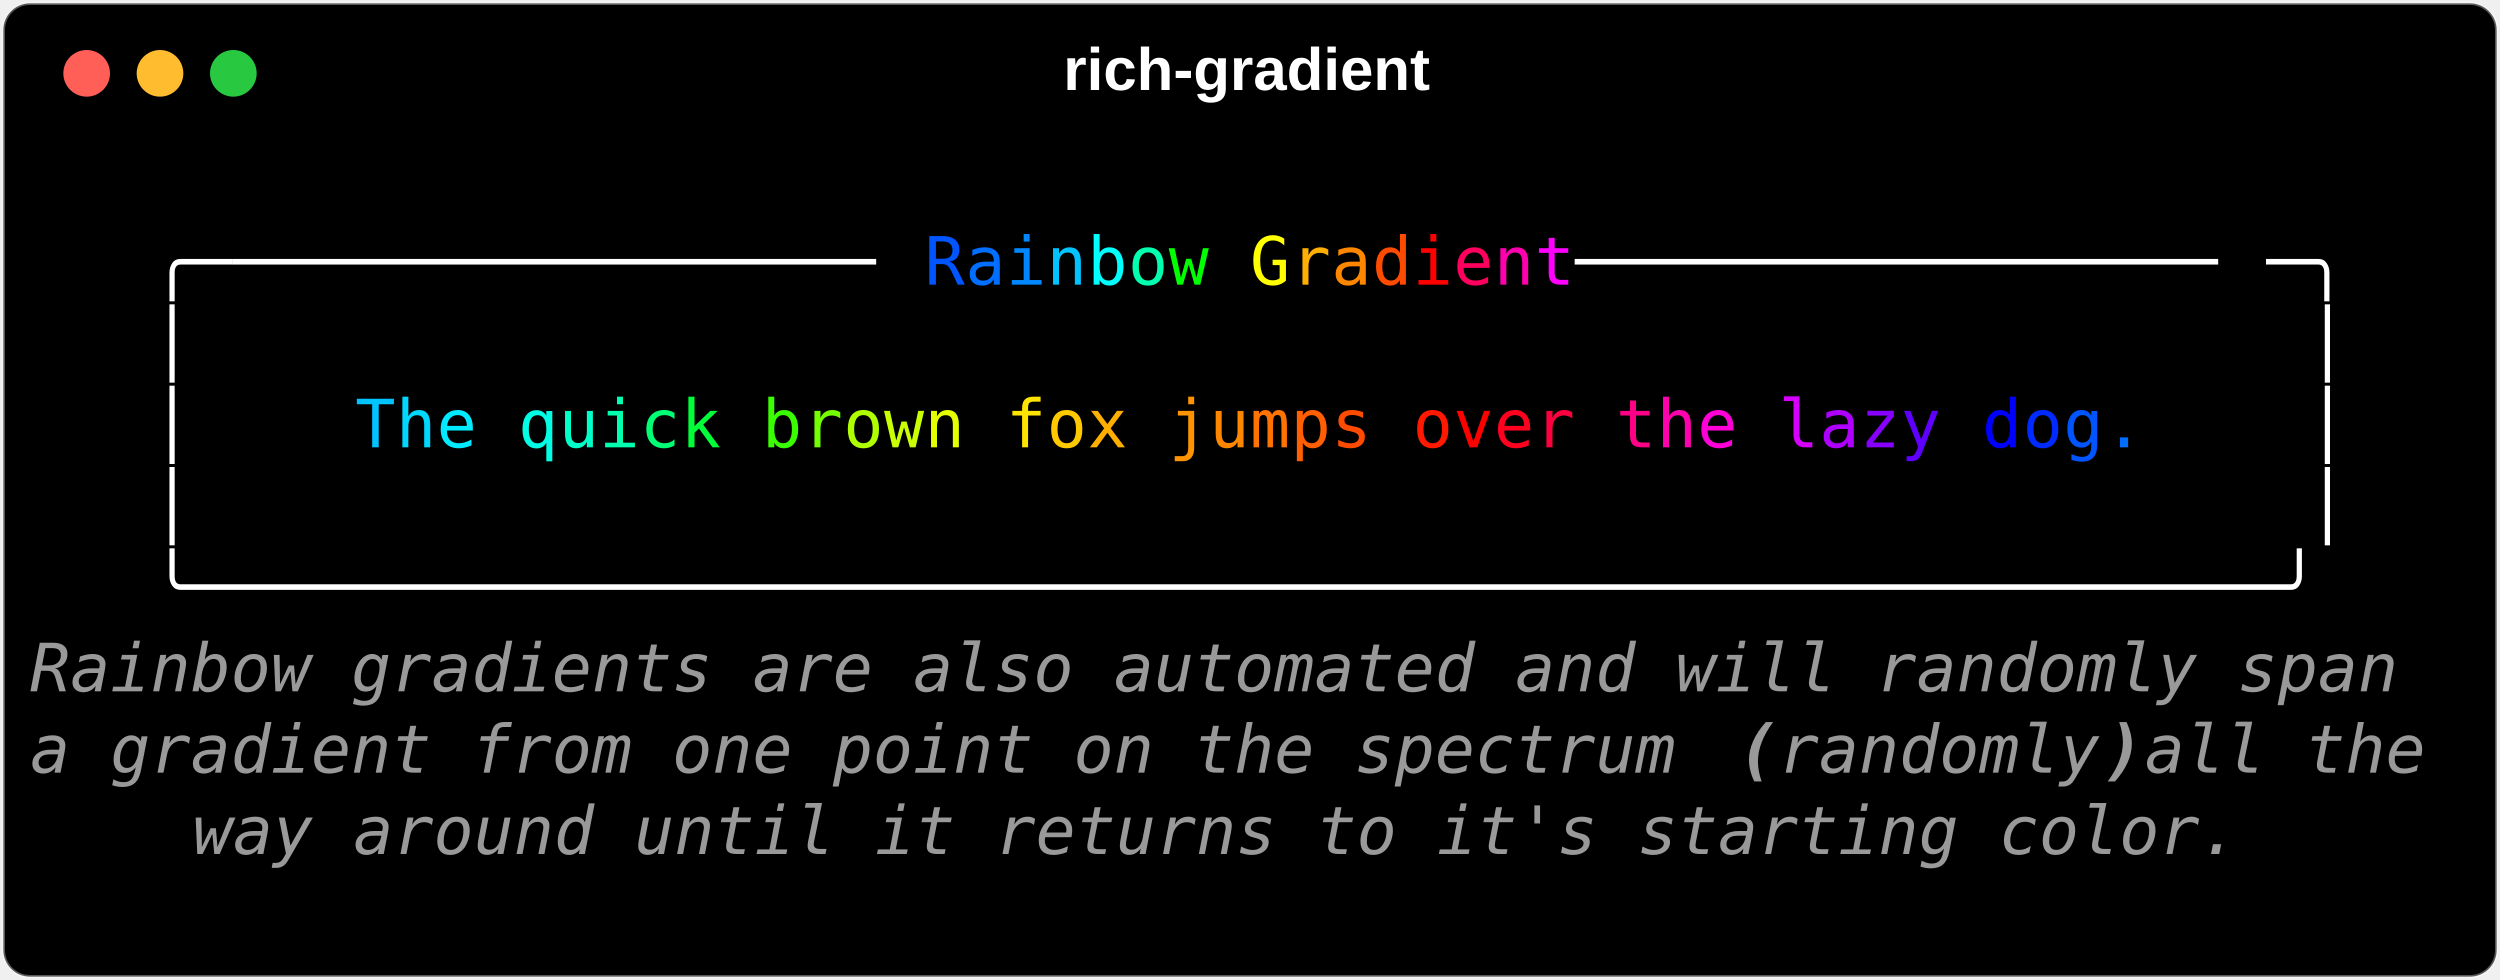
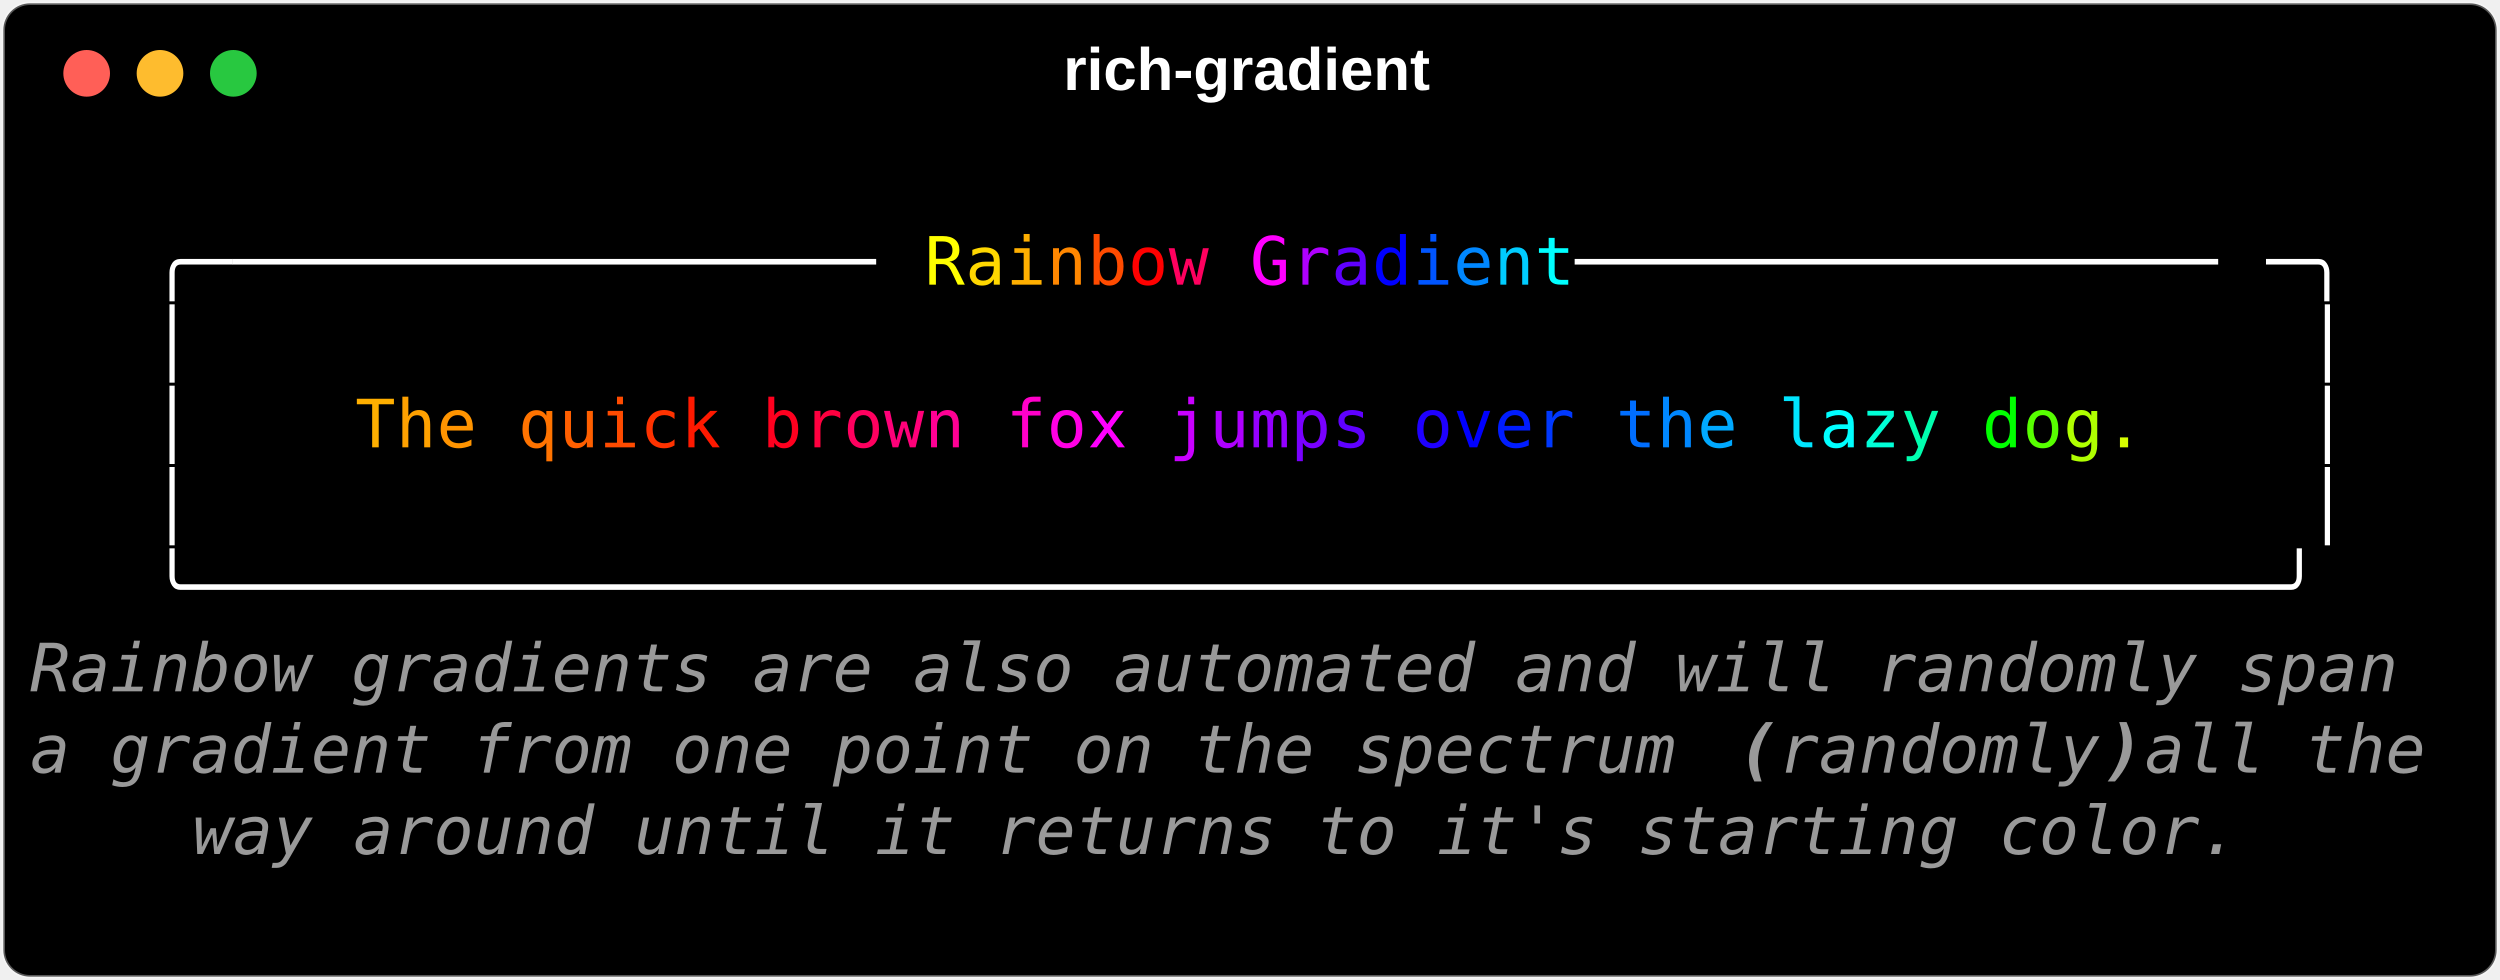
<svg xmlns="http://www.w3.org/2000/svg" class="rich-terminal" viewBox="0 0 750 294.0">
  <style>

    @font-face {
        font-family: "Fira Code";
        src: local("FiraCode-Regular"),
                url("https://cdnjs.cloudflare.com/ajax/libs/firacode/6.2.0/woff2/FiraCode-Regular.woff2") format("woff2"),
                url("https://cdnjs.cloudflare.com/ajax/libs/firacode/6.2.0/woff/FiraCode-Regular.woff") format("woff");
        font-style: normal;
        font-weight: 400;
    }
    @font-face {
        font-family: "Fira Code";
        src: local("FiraCode-Bold"),
                url("https://cdnjs.cloudflare.com/ajax/libs/firacode/6.2.0/woff2/FiraCode-Bold.woff2") format("woff2"),
                url("https://cdnjs.cloudflare.com/ajax/libs/firacode/6.2.0/woff/FiraCode-Bold.woff") format("woff");
        font-style: bold;
        font-weight: 700;
    }

-     .terminal-127388069-matrix {
+     .terminal-1285408838-matrix {
        font-family: Fira Code, monospace;
        font-size: 20px;
        line-height: 24.4px;
        font-variant-east-asian: full-width;
    }

-     .terminal-127388069-title {
+     .terminal-1285408838-title {
        font-size: 18px;
        font-weight: bold;
        font-family: arial;
    }

-     .terminal-127388069-r1 { fill: #ffffff }
- .terminal-127388069-r2 { fill: #0055ff }
- .terminal-127388069-r3 { fill: #006eff }
- .terminal-127388069-r4 { fill: #0087ff }
- .terminal-127388069-r5 { fill: #00c3ff }
- .terminal-127388069-r6 { fill: #00ffff }
- .terminal-127388069-r7 { fill: #00ffaf }
- .terminal-127388069-r8 { fill: #00ff00 }
- .terminal-127388069-r9 { fill: #afff00 }
- .terminal-127388069-r10 { fill: #ffff00 }
- .terminal-127388069-r11 { fill: #ffaf00 }
- .terminal-127388069-r12 { fill: #ff8700 }
- .terminal-127388069-r13 { fill: #ff4b00 }
- .terminal-127388069-r14 { fill: #ff0000 }
- .terminal-127388069-r15 { fill: #ff005f }
- .terminal-127388069-r16 { fill: #ff00af }
- .terminal-127388069-r17 { fill: #ff00ff }
- .terminal-127388069-r18 { fill: #00d7ff }
- .terminal-127388069-r19 { fill: #00ebff }
- .terminal-127388069-r20 { fill: #00ffe4 }
- .terminal-127388069-r21 { fill: #00ffc9 }
- .terminal-127388069-r22 { fill: #00ff74 }
- .terminal-127388069-r23 { fill: #00ff3a }
- .terminal-127388069-r24 { fill: #3aff00 }
- .terminal-127388069-r25 { fill: #74ff00 }
- .terminal-127388069-r26 { fill: #c9ff00 }
- .terminal-127388069-r27 { fill: #e4ff00 }
- .terminal-127388069-r28 { fill: #ffe400 }
- .terminal-127388069-r29 { fill: #ffc900 }
- .terminal-127388069-r30 { fill: #ffa100 }
- .terminal-127388069-r31 { fill: #ff9400 }
- .terminal-127388069-r32 { fill: #ff7300 }
- .terminal-127388069-r33 { fill: #ff5f00 }
- .terminal-127388069-r34 { fill: #ff3200 }
- .terminal-127388069-r35 { fill: #ff1900 }
- .terminal-127388069-r36 { fill: #ff001f }
- .terminal-127388069-r37 { fill: #ff003f }
- .terminal-127388069-r38 { fill: #ff0087 }
- .terminal-127388069-r39 { fill: #ff00d7 }
- .terminal-127388069-r40 { fill: #d700ff }
- .terminal-127388069-r41 { fill: #af00ff }
- .terminal-127388069-r42 { fill: #8700ff }
- .terminal-127388069-r43 { fill: #5f00ff }
- .terminal-127388069-r44 { fill: #2f00ff }
- .terminal-127388069-r45 { fill: #0000ff }
- .terminal-127388069-r46 { fill: #002aff }
- .terminal-127388069-r47 { fill: #999999;font-style: italic; }
- .terminal-127388069-r48 { fill: #999999;font-weight: bold;font-style: italic; }
+     .terminal-1285408838-r1 { fill: #ffffff }
+ .terminal-1285408838-r2 { fill: #ffff00 }
+ .terminal-1285408838-r3 { fill: #ffd700 }
+ .terminal-1285408838-r4 { fill: #ffaf00 }
+ .terminal-1285408838-r5 { fill: #ff8700 }
+ .terminal-1285408838-r6 { fill: #ff4b00 }
+ .terminal-1285408838-r7 { fill: #ff0000 }
+ .terminal-1285408838-r8 { fill: #ff005f }
+ .terminal-1285408838-r9 { fill: #ff00af }
+ .terminal-1285408838-r10 { fill: #ff00ff }
+ .terminal-1285408838-r11 { fill: #af00ff }
+ .terminal-1285408838-r12 { fill: #5f00ff }
+ .terminal-1285408838-r13 { fill: #0000ff }
+ .terminal-1285408838-r14 { fill: #0055ff }
+ .terminal-1285408838-r15 { fill: #0087ff }
+ .terminal-1285408838-r16 { fill: #00ccff }
+ .terminal-1285408838-r17 { fill: #00ffff }
+ .terminal-1285408838-r18 { fill: #ffa100 }
+ .terminal-1285408838-r19 { fill: #ff9400 }
+ .terminal-1285408838-r20 { fill: #ff7300 }
+ .terminal-1285408838-r21 { fill: #ff5f00 }
+ .terminal-1285408838-r22 { fill: #ff3200 }
+ .terminal-1285408838-r23 { fill: #ff1900 }
+ .terminal-1285408838-r24 { fill: #ff001f }
+ .terminal-1285408838-r25 { fill: #ff003f }
+ .terminal-1285408838-r26 { fill: #ff0079 }
+ .terminal-1285408838-r27 { fill: #ff0094 }
+ .terminal-1285408838-r28 { fill: #ff00c9 }
+ .terminal-1285408838-r29 { fill: #ff00e4 }
+ .terminal-1285408838-r30 { fill: #e400ff }
+ .terminal-1285408838-r31 { fill: #c900ff }
+ .terminal-1285408838-r32 { fill: #9400ff }
+ .terminal-1285408838-r33 { fill: #7900ff }
+ .terminal-1285408838-r34 { fill: #3f00ff }
+ .terminal-1285408838-r35 { fill: #1f00ff }
+ .terminal-1285408838-r36 { fill: #001cff }
+ .terminal-1285408838-r37 { fill: #0038ff }
+ .terminal-1285408838-r38 { fill: #006eff }
+ .terminal-1285408838-r39 { fill: #00a9ff }
+ .terminal-1285408838-r40 { fill: #00e5ff }
+ .terminal-1285408838-r41 { fill: #00ffd7 }
+ .terminal-1285408838-r42 { fill: #00ffaf }
+ .terminal-1285408838-r43 { fill: #00ff57 }
+ .terminal-1285408838-r44 { fill: #00ff00 }
+ .terminal-1285408838-r45 { fill: #57ff00 }
+ .terminal-1285408838-r46 { fill: #afff00 }
+ .terminal-1285408838-r47 { fill: #d7ff00 }
+ .terminal-1285408838-r48 { fill: #999999;font-style: italic; }
+ .terminal-1285408838-r49 { fill: #999999;font-weight: bold;font-style: italic; }
    </style>
  <defs>
-     <clipPath id="terminal-127388069-clip-terminal">
+     <clipPath id="terminal-1285408838-clip-terminal">
      <rect x="0" y="0" width="731.0" height="243.0" />
    </clipPath>
-     <clipPath id="terminal-127388069-line-0">
+     <clipPath id="terminal-1285408838-line-0">
      <rect x="0" y="1.5" width="732" height="24.65" />
    </clipPath>
-     <clipPath id="terminal-127388069-line-1">
+     <clipPath id="terminal-1285408838-line-1">
      <rect x="0" y="25.9" width="732" height="24.65" />
    </clipPath>
-     <clipPath id="terminal-127388069-line-2">
+     <clipPath id="terminal-1285408838-line-2">
      <rect x="0" y="50.3" width="732" height="24.65" />
    </clipPath>
-     <clipPath id="terminal-127388069-line-3">
+     <clipPath id="terminal-1285408838-line-3">
      <rect x="0" y="74.7" width="732" height="24.65" />
    </clipPath>
-     <clipPath id="terminal-127388069-line-4">
+     <clipPath id="terminal-1285408838-line-4">
      <rect x="0" y="99.1" width="732" height="24.65" />
    </clipPath>
-     <clipPath id="terminal-127388069-line-5">
+     <clipPath id="terminal-1285408838-line-5">
      <rect x="0" y="123.5" width="732" height="24.65" />
    </clipPath>
-     <clipPath id="terminal-127388069-line-6">
+     <clipPath id="terminal-1285408838-line-6">
      <rect x="0" y="147.9" width="732" height="24.65" />
    </clipPath>
-     <clipPath id="terminal-127388069-line-7">
+     <clipPath id="terminal-1285408838-line-7">
      <rect x="0" y="172.3" width="732" height="24.65" />
    </clipPath>
-     <clipPath id="terminal-127388069-line-8">
+     <clipPath id="terminal-1285408838-line-8">
      <rect x="0" y="196.7" width="732" height="24.65" />
    </clipPath>
  </defs>
  <rect fill="#000000" stroke="rgba(255,255,255,0.35)" stroke-width="1" x="1" y="1" width="748" height="292" rx="8" />
-   <text class="terminal-127388069-title" fill="#ffffff" text-anchor="middle" x="374" y="27">rich-gradient</text>
+   <text class="terminal-1285408838-title" fill="#ffffff" text-anchor="middle" x="374" y="27">rich-gradient</text>
  <g transform="translate(26,22)">
    <circle cx="0" cy="0" r="7" fill="#ff5f57" />
    <circle cx="22" cy="0" r="7" fill="#febc2e" />
    <circle cx="44" cy="0" r="7" fill="#28c840" />
  </g>
-   <g transform="translate(9, 41)" clip-path="url(#terminal-127388069-clip-terminal)">
-     <g class="terminal-127388069-matrix">
-       <text class="terminal-127388069-r1" x="732" y="20" textLength="12.2" clip-path="url(#terminal-127388069-line-0)">
- </text>
-       <text class="terminal-127388069-r1" x="36.6" y="44.4" textLength="24.4" clip-path="url(#terminal-127388069-line-1)">╭─</text>
-       <text class="terminal-127388069-r1" x="61" y="44.4" textLength="207.4" clip-path="url(#terminal-127388069-line-1)">──────────────── </text>
-       <text class="terminal-127388069-r2" x="268.4" y="44.4" textLength="12.2" clip-path="url(#terminal-127388069-line-1)">R</text>
-       <text class="terminal-127388069-r3" x="280.6" y="44.4" textLength="12.2" clip-path="url(#terminal-127388069-line-1)">a</text>
-       <text class="terminal-127388069-r4" x="292.8" y="44.4" textLength="12.2" clip-path="url(#terminal-127388069-line-1)">i</text>
-       <text class="terminal-127388069-r5" x="305" y="44.4" textLength="12.2" clip-path="url(#terminal-127388069-line-1)">n</text>
-       <text class="terminal-127388069-r6" x="317.2" y="44.4" textLength="12.2" clip-path="url(#terminal-127388069-line-1)">b</text>
-       <text class="terminal-127388069-r7" x="329.4" y="44.4" textLength="12.2" clip-path="url(#terminal-127388069-line-1)">o</text>
-       <text class="terminal-127388069-r8" x="341.6" y="44.4" textLength="12.2" clip-path="url(#terminal-127388069-line-1)">w</text>
-       <text class="terminal-127388069-r10" x="366" y="44.4" textLength="12.2" clip-path="url(#terminal-127388069-line-1)">G</text>
-       <text class="terminal-127388069-r11" x="378.2" y="44.4" textLength="12.2" clip-path="url(#terminal-127388069-line-1)">r</text>
-       <text class="terminal-127388069-r12" x="390.4" y="44.4" textLength="12.2" clip-path="url(#terminal-127388069-line-1)">a</text>
-       <text class="terminal-127388069-r13" x="402.6" y="44.4" textLength="12.2" clip-path="url(#terminal-127388069-line-1)">d</text>
-       <text class="terminal-127388069-r14" x="414.8" y="44.4" textLength="12.2" clip-path="url(#terminal-127388069-line-1)">i</text>
-       <text class="terminal-127388069-r15" x="427" y="44.4" textLength="12.2" clip-path="url(#terminal-127388069-line-1)">e</text>
-       <text class="terminal-127388069-r16" x="439.2" y="44.4" textLength="12.2" clip-path="url(#terminal-127388069-line-1)">n</text>
-       <text class="terminal-127388069-r17" x="451.4" y="44.4" textLength="12.2" clip-path="url(#terminal-127388069-line-1)">t</text>
-       <text class="terminal-127388069-r1" x="463.6" y="44.4" textLength="207.4" clip-path="url(#terminal-127388069-line-1)"> ────────────────</text>
-       <text class="terminal-127388069-r1" x="671" y="44.4" textLength="24.4" clip-path="url(#terminal-127388069-line-1)">─╮</text>
-       <text class="terminal-127388069-r1" x="732" y="44.4" textLength="12.2" clip-path="url(#terminal-127388069-line-1)">
- </text>
-       <text class="terminal-127388069-r1" x="36.6" y="68.8" textLength="12.2" clip-path="url(#terminal-127388069-line-2)">│</text>
-       <text class="terminal-127388069-r1" x="683.2" y="68.8" textLength="12.2" clip-path="url(#terminal-127388069-line-2)">│</text>
-       <text class="terminal-127388069-r1" x="732" y="68.8" textLength="12.2" clip-path="url(#terminal-127388069-line-2)">
- </text>
-       <text class="terminal-127388069-r1" x="36.6" y="93.2" textLength="12.2" clip-path="url(#terminal-127388069-line-3)">│</text>
-       <text class="terminal-127388069-r5" x="97.6" y="93.2" textLength="12.2" clip-path="url(#terminal-127388069-line-3)">T</text>
-       <text class="terminal-127388069-r18" x="109.8" y="93.2" textLength="12.2" clip-path="url(#terminal-127388069-line-3)">h</text>
-       <text class="terminal-127388069-r19" x="122" y="93.2" textLength="12.2" clip-path="url(#terminal-127388069-line-3)">e</text>
-       <text class="terminal-127388069-r20" x="146.4" y="93.2" textLength="12.2" clip-path="url(#terminal-127388069-line-3)">q</text>
-       <text class="terminal-127388069-r21" x="158.6" y="93.2" textLength="12.2" clip-path="url(#terminal-127388069-line-3)">u</text>
-       <text class="terminal-127388069-r7" x="170.8" y="93.2" textLength="12.2" clip-path="url(#terminal-127388069-line-3)">i</text>
-       <text class="terminal-127388069-r22" x="183" y="93.2" textLength="12.2" clip-path="url(#terminal-127388069-line-3)">c</text>
-       <text class="terminal-127388069-r23" x="195.2" y="93.2" textLength="12.2" clip-path="url(#terminal-127388069-line-3)">k</text>
-       <text class="terminal-127388069-r24" x="219.6" y="93.2" textLength="12.2" clip-path="url(#terminal-127388069-line-3)">b</text>
-       <text class="terminal-127388069-r25" x="231.8" y="93.2" textLength="12.2" clip-path="url(#terminal-127388069-line-3)">r</text>
-       <text class="terminal-127388069-r9" x="244" y="93.2" textLength="12.2" clip-path="url(#terminal-127388069-line-3)">o</text>
-       <text class="terminal-127388069-r26" x="256.2" y="93.2" textLength="12.2" clip-path="url(#terminal-127388069-line-3)">w</text>
-       <text class="terminal-127388069-r27" x="268.4" y="93.2" textLength="12.2" clip-path="url(#terminal-127388069-line-3)">n</text>
-       <text class="terminal-127388069-r28" x="292.8" y="93.2" textLength="12.2" clip-path="url(#terminal-127388069-line-3)">f</text>
-       <text class="terminal-127388069-r29" x="305" y="93.2" textLength="12.2" clip-path="url(#terminal-127388069-line-3)">o</text>
-       <text class="terminal-127388069-r11" x="317.2" y="93.2" textLength="12.2" clip-path="url(#terminal-127388069-line-3)">x</text>
-       <text class="terminal-127388069-r31" x="341.6" y="93.2" textLength="12.2" clip-path="url(#terminal-127388069-line-3)">j</text>
-       <text class="terminal-127388069-r12" x="353.8" y="93.2" textLength="12.2" clip-path="url(#terminal-127388069-line-3)">u</text>
-       <text class="terminal-127388069-r32" x="366" y="93.2" textLength="12.2" clip-path="url(#terminal-127388069-line-3)">m</text>
-       <text class="terminal-127388069-r33" x="378.2" y="93.2" textLength="12.2" clip-path="url(#terminal-127388069-line-3)">p</text>
-       <text class="terminal-127388069-r13" x="390.4" y="93.2" textLength="12.2" clip-path="url(#terminal-127388069-line-3)">s</text>
-       <text class="terminal-127388069-r35" x="414.8" y="93.2" textLength="12.2" clip-path="url(#terminal-127388069-line-3)">o</text>
-       <text class="terminal-127388069-r14" x="427" y="93.2" textLength="12.2" clip-path="url(#terminal-127388069-line-3)">v</text>
-       <text class="terminal-127388069-r36" x="439.2" y="93.2" textLength="12.2" clip-path="url(#terminal-127388069-line-3)">e</text>
-       <text class="terminal-127388069-r37" x="451.4" y="93.2" textLength="12.2" clip-path="url(#terminal-127388069-line-3)">r</text>
-       <text class="terminal-127388069-r38" x="475.8" y="93.2" textLength="12.2" clip-path="url(#terminal-127388069-line-3)">t</text>
-       <text class="terminal-127388069-r16" x="488" y="93.2" textLength="12.2" clip-path="url(#terminal-127388069-line-3)">h</text>
-       <text class="terminal-127388069-r39" x="500.2" y="93.2" textLength="12.2" clip-path="url(#terminal-127388069-line-3)">e</text>
-       <text class="terminal-127388069-r40" x="524.6" y="93.2" textLength="12.2" clip-path="url(#terminal-127388069-line-3)">l</text>
-       <text class="terminal-127388069-r41" x="536.8" y="93.2" textLength="12.2" clip-path="url(#terminal-127388069-line-3)">a</text>
-       <text class="terminal-127388069-r42" x="549" y="93.2" textLength="12.2" clip-path="url(#terminal-127388069-line-3)">z</text>
-       <text class="terminal-127388069-r43" x="561.2" y="93.2" textLength="12.2" clip-path="url(#terminal-127388069-line-3)">y</text>
-       <text class="terminal-127388069-r45" x="585.6" y="93.2" textLength="12.2" clip-path="url(#terminal-127388069-line-3)">d</text>
-       <text class="terminal-127388069-r46" x="597.8" y="93.2" textLength="12.2" clip-path="url(#terminal-127388069-line-3)">o</text>
-       <text class="terminal-127388069-r2" x="610" y="93.2" textLength="12.2" clip-path="url(#terminal-127388069-line-3)">g</text>
-       <text class="terminal-127388069-r3" x="622.2" y="93.2" textLength="12.2" clip-path="url(#terminal-127388069-line-3)">.</text>
-       <text class="terminal-127388069-r1" x="683.2" y="93.2" textLength="12.2" clip-path="url(#terminal-127388069-line-3)">│</text>
-       <text class="terminal-127388069-r1" x="732" y="93.2" textLength="12.2" clip-path="url(#terminal-127388069-line-3)">
- </text>
-       <text class="terminal-127388069-r1" x="36.6" y="117.6" textLength="12.2" clip-path="url(#terminal-127388069-line-4)">│</text>
-       <text class="terminal-127388069-r1" x="683.2" y="117.6" textLength="12.2" clip-path="url(#terminal-127388069-line-4)">│</text>
-       <text class="terminal-127388069-r1" x="732" y="117.6" textLength="12.2" clip-path="url(#terminal-127388069-line-4)">
- </text>
-       <text class="terminal-127388069-r1" x="36.6" y="142" textLength="658.8" clip-path="url(#terminal-127388069-line-5)">╰────────────────────────────────────────────────────╯</text>
-       <text class="terminal-127388069-r1" x="732" y="142" textLength="12.2" clip-path="url(#terminal-127388069-line-5)">
- </text>
-       <text class="terminal-127388069-r47" x="0" y="166.4" textLength="719.8" clip-path="url(#terminal-127388069-line-6)">Rainbow gradients are also automated and will randomly span</text>
-       <text class="terminal-127388069-r1" x="732" y="166.4" textLength="12.2" clip-path="url(#terminal-127388069-line-6)">
- </text>
-       <text class="terminal-127388069-r47" x="0" y="190.8" textLength="512.4" clip-path="url(#terminal-127388069-line-7)">a gradient from one point on the spectrum </text>
-       <text class="terminal-127388069-r48" x="512.4" y="190.8" textLength="12.2" clip-path="url(#terminal-127388069-line-7)">(</text>
-       <text class="terminal-127388069-r47" x="524.6" y="190.8" textLength="97.6" clip-path="url(#terminal-127388069-line-7)">randomly</text>
-       <text class="terminal-127388069-r48" x="622.2" y="190.8" textLength="12.2" clip-path="url(#terminal-127388069-line-7)">)</text>
-       <text class="terminal-127388069-r47" x="634.4" y="190.8" textLength="97.6" clip-path="url(#terminal-127388069-line-7)"> all the</text>
-       <text class="terminal-127388069-r1" x="732" y="190.8" textLength="12.2" clip-path="url(#terminal-127388069-line-7)">
- </text>
-       <text class="terminal-127388069-r47" x="48.8" y="215.2" textLength="622.2" clip-path="url(#terminal-127388069-line-8)">way around until it returns to it's starting color.</text>
-       <text class="terminal-127388069-r1" x="732" y="215.2" textLength="12.2" clip-path="url(#terminal-127388069-line-8)">
- </text>
-       <text class="terminal-127388069-r1" x="732" y="239.6" textLength="12.2" clip-path="url(#terminal-127388069-line-9)">
+   <g transform="translate(9, 41)" clip-path="url(#terminal-1285408838-clip-terminal)">
+     <g class="terminal-1285408838-matrix">
+       <text class="terminal-1285408838-r1" x="732" y="20" textLength="12.2" clip-path="url(#terminal-1285408838-line-0)">
+ </text>
+       <text class="terminal-1285408838-r1" x="36.6" y="44.4" textLength="24.4" clip-path="url(#terminal-1285408838-line-1)">╭─</text>
+       <text class="terminal-1285408838-r1" x="61" y="44.4" textLength="207.4" clip-path="url(#terminal-1285408838-line-1)">──────────────── </text>
+       <text class="terminal-1285408838-r2" x="268.4" y="44.4" textLength="12.2" clip-path="url(#terminal-1285408838-line-1)">R</text>
+       <text class="terminal-1285408838-r3" x="280.6" y="44.4" textLength="12.2" clip-path="url(#terminal-1285408838-line-1)">a</text>
+       <text class="terminal-1285408838-r4" x="292.8" y="44.4" textLength="12.2" clip-path="url(#terminal-1285408838-line-1)">i</text>
+       <text class="terminal-1285408838-r5" x="305" y="44.4" textLength="12.2" clip-path="url(#terminal-1285408838-line-1)">n</text>
+       <text class="terminal-1285408838-r6" x="317.2" y="44.4" textLength="12.2" clip-path="url(#terminal-1285408838-line-1)">b</text>
+       <text class="terminal-1285408838-r7" x="329.4" y="44.4" textLength="12.2" clip-path="url(#terminal-1285408838-line-1)">o</text>
+       <text class="terminal-1285408838-r8" x="341.6" y="44.4" textLength="12.2" clip-path="url(#terminal-1285408838-line-1)">w</text>
+       <text class="terminal-1285408838-r10" x="366" y="44.4" textLength="12.2" clip-path="url(#terminal-1285408838-line-1)">G</text>
+       <text class="terminal-1285408838-r11" x="378.2" y="44.4" textLength="12.2" clip-path="url(#terminal-1285408838-line-1)">r</text>
+       <text class="terminal-1285408838-r12" x="390.4" y="44.4" textLength="12.2" clip-path="url(#terminal-1285408838-line-1)">a</text>
+       <text class="terminal-1285408838-r13" x="402.6" y="44.4" textLength="12.2" clip-path="url(#terminal-1285408838-line-1)">d</text>
+       <text class="terminal-1285408838-r14" x="414.8" y="44.4" textLength="12.2" clip-path="url(#terminal-1285408838-line-1)">i</text>
+       <text class="terminal-1285408838-r15" x="427" y="44.4" textLength="12.2" clip-path="url(#terminal-1285408838-line-1)">e</text>
+       <text class="terminal-1285408838-r16" x="439.2" y="44.4" textLength="12.2" clip-path="url(#terminal-1285408838-line-1)">n</text>
+       <text class="terminal-1285408838-r17" x="451.4" y="44.4" textLength="12.2" clip-path="url(#terminal-1285408838-line-1)">t</text>
+       <text class="terminal-1285408838-r1" x="463.6" y="44.4" textLength="207.4" clip-path="url(#terminal-1285408838-line-1)"> ────────────────</text>
+       <text class="terminal-1285408838-r1" x="671" y="44.4" textLength="24.4" clip-path="url(#terminal-1285408838-line-1)">─╮</text>
+       <text class="terminal-1285408838-r1" x="732" y="44.4" textLength="12.2" clip-path="url(#terminal-1285408838-line-1)">
+ </text>
+       <text class="terminal-1285408838-r1" x="36.6" y="68.8" textLength="12.2" clip-path="url(#terminal-1285408838-line-2)">│</text>
+       <text class="terminal-1285408838-r1" x="683.2" y="68.8" textLength="12.2" clip-path="url(#terminal-1285408838-line-2)">│</text>
+       <text class="terminal-1285408838-r1" x="732" y="68.8" textLength="12.2" clip-path="url(#terminal-1285408838-line-2)">
+ </text>
+       <text class="terminal-1285408838-r1" x="36.6" y="93.2" textLength="12.2" clip-path="url(#terminal-1285408838-line-3)">│</text>
+       <text class="terminal-1285408838-r4" x="97.6" y="93.2" textLength="12.2" clip-path="url(#terminal-1285408838-line-3)">T</text>
+       <text class="terminal-1285408838-r18" x="109.8" y="93.2" textLength="12.2" clip-path="url(#terminal-1285408838-line-3)">h</text>
+       <text class="terminal-1285408838-r19" x="122" y="93.2" textLength="12.2" clip-path="url(#terminal-1285408838-line-3)">e</text>
+       <text class="terminal-1285408838-r20" x="146.4" y="93.2" textLength="12.2" clip-path="url(#terminal-1285408838-line-3)">q</text>
+       <text class="terminal-1285408838-r21" x="158.6" y="93.2" textLength="12.2" clip-path="url(#terminal-1285408838-line-3)">u</text>
+       <text class="terminal-1285408838-r6" x="170.8" y="93.2" textLength="12.2" clip-path="url(#terminal-1285408838-line-3)">i</text>
+       <text class="terminal-1285408838-r22" x="183" y="93.2" textLength="12.2" clip-path="url(#terminal-1285408838-line-3)">c</text>
+       <text class="terminal-1285408838-r23" x="195.2" y="93.2" textLength="12.2" clip-path="url(#terminal-1285408838-line-3)">k</text>
+       <text class="terminal-1285408838-r24" x="219.6" y="93.2" textLength="12.2" clip-path="url(#terminal-1285408838-line-3)">b</text>
+       <text class="terminal-1285408838-r25" x="231.8" y="93.2" textLength="12.2" clip-path="url(#terminal-1285408838-line-3)">r</text>
+       <text class="terminal-1285408838-r8" x="244" y="93.2" textLength="12.2" clip-path="url(#terminal-1285408838-line-3)">o</text>
+       <text class="terminal-1285408838-r26" x="256.2" y="93.2" textLength="12.2" clip-path="url(#terminal-1285408838-line-3)">w</text>
+       <text class="terminal-1285408838-r27" x="268.4" y="93.2" textLength="12.2" clip-path="url(#terminal-1285408838-line-3)">n</text>
+       <text class="terminal-1285408838-r28" x="292.8" y="93.2" textLength="12.2" clip-path="url(#terminal-1285408838-line-3)">f</text>
+       <text class="terminal-1285408838-r29" x="305" y="93.2" textLength="12.2" clip-path="url(#terminal-1285408838-line-3)">o</text>
+       <text class="terminal-1285408838-r10" x="317.2" y="93.2" textLength="12.2" clip-path="url(#terminal-1285408838-line-3)">x</text>
+       <text class="terminal-1285408838-r31" x="341.6" y="93.2" textLength="12.2" clip-path="url(#terminal-1285408838-line-3)">j</text>
+       <text class="terminal-1285408838-r11" x="353.8" y="93.2" textLength="12.2" clip-path="url(#terminal-1285408838-line-3)">u</text>
+       <text class="terminal-1285408838-r32" x="366" y="93.2" textLength="12.2" clip-path="url(#terminal-1285408838-line-3)">m</text>
+       <text class="terminal-1285408838-r33" x="378.2" y="93.2" textLength="12.2" clip-path="url(#terminal-1285408838-line-3)">p</text>
+       <text class="terminal-1285408838-r12" x="390.4" y="93.2" textLength="12.2" clip-path="url(#terminal-1285408838-line-3)">s</text>
+       <text class="terminal-1285408838-r35" x="414.8" y="93.2" textLength="12.2" clip-path="url(#terminal-1285408838-line-3)">o</text>
+       <text class="terminal-1285408838-r13" x="427" y="93.2" textLength="12.2" clip-path="url(#terminal-1285408838-line-3)">v</text>
+       <text class="terminal-1285408838-r36" x="439.2" y="93.2" textLength="12.2" clip-path="url(#terminal-1285408838-line-3)">e</text>
+       <text class="terminal-1285408838-r37" x="451.4" y="93.2" textLength="12.2" clip-path="url(#terminal-1285408838-line-3)">r</text>
+       <text class="terminal-1285408838-r38" x="475.8" y="93.2" textLength="12.2" clip-path="url(#terminal-1285408838-line-3)">t</text>
+       <text class="terminal-1285408838-r15" x="488" y="93.2" textLength="12.2" clip-path="url(#terminal-1285408838-line-3)">h</text>
+       <text class="terminal-1285408838-r39" x="500.2" y="93.2" textLength="12.2" clip-path="url(#terminal-1285408838-line-3)">e</text>
+       <text class="terminal-1285408838-r40" x="524.6" y="93.2" textLength="12.2" clip-path="url(#terminal-1285408838-line-3)">l</text>
+       <text class="terminal-1285408838-r17" x="536.8" y="93.2" textLength="12.2" clip-path="url(#terminal-1285408838-line-3)">a</text>
+       <text class="terminal-1285408838-r41" x="549" y="93.2" textLength="12.2" clip-path="url(#terminal-1285408838-line-3)">z</text>
+       <text class="terminal-1285408838-r42" x="561.2" y="93.2" textLength="12.2" clip-path="url(#terminal-1285408838-line-3)">y</text>
+       <text class="terminal-1285408838-r44" x="585.6" y="93.2" textLength="12.2" clip-path="url(#terminal-1285408838-line-3)">d</text>
+       <text class="terminal-1285408838-r45" x="597.8" y="93.2" textLength="12.2" clip-path="url(#terminal-1285408838-line-3)">o</text>
+       <text class="terminal-1285408838-r46" x="610" y="93.2" textLength="12.2" clip-path="url(#terminal-1285408838-line-3)">g</text>
+       <text class="terminal-1285408838-r47" x="622.2" y="93.2" textLength="12.2" clip-path="url(#terminal-1285408838-line-3)">.</text>
+       <text class="terminal-1285408838-r1" x="683.2" y="93.2" textLength="12.2" clip-path="url(#terminal-1285408838-line-3)">│</text>
+       <text class="terminal-1285408838-r1" x="732" y="93.2" textLength="12.2" clip-path="url(#terminal-1285408838-line-3)">
+ </text>
+       <text class="terminal-1285408838-r1" x="36.6" y="117.6" textLength="12.2" clip-path="url(#terminal-1285408838-line-4)">│</text>
+       <text class="terminal-1285408838-r1" x="683.2" y="117.6" textLength="12.2" clip-path="url(#terminal-1285408838-line-4)">│</text>
+       <text class="terminal-1285408838-r1" x="732" y="117.6" textLength="12.2" clip-path="url(#terminal-1285408838-line-4)">
+ </text>
+       <text class="terminal-1285408838-r1" x="36.6" y="142" textLength="658.8" clip-path="url(#terminal-1285408838-line-5)">╰────────────────────────────────────────────────────╯</text>
+       <text class="terminal-1285408838-r1" x="732" y="142" textLength="12.2" clip-path="url(#terminal-1285408838-line-5)">
+ </text>
+       <text class="terminal-1285408838-r48" x="0" y="166.4" textLength="719.8" clip-path="url(#terminal-1285408838-line-6)">Rainbow gradients are also automated and will randomly span</text>
+       <text class="terminal-1285408838-r1" x="732" y="166.4" textLength="12.2" clip-path="url(#terminal-1285408838-line-6)">
+ </text>
+       <text class="terminal-1285408838-r48" x="0" y="190.8" textLength="512.4" clip-path="url(#terminal-1285408838-line-7)">a gradient from one point on the spectrum </text>
+       <text class="terminal-1285408838-r49" x="512.4" y="190.8" textLength="12.2" clip-path="url(#terminal-1285408838-line-7)">(</text>
+       <text class="terminal-1285408838-r48" x="524.6" y="190.8" textLength="97.6" clip-path="url(#terminal-1285408838-line-7)">randomly</text>
+       <text class="terminal-1285408838-r49" x="622.2" y="190.8" textLength="12.2" clip-path="url(#terminal-1285408838-line-7)">)</text>
+       <text class="terminal-1285408838-r48" x="634.4" y="190.8" textLength="97.6" clip-path="url(#terminal-1285408838-line-7)"> all the</text>
+       <text class="terminal-1285408838-r1" x="732" y="190.8" textLength="12.2" clip-path="url(#terminal-1285408838-line-7)">
+ </text>
+       <text class="terminal-1285408838-r48" x="48.8" y="215.2" textLength="622.2" clip-path="url(#terminal-1285408838-line-8)">way around until it returns to it's starting color.</text>
+       <text class="terminal-1285408838-r1" x="732" y="215.2" textLength="12.2" clip-path="url(#terminal-1285408838-line-8)">
+ </text>
+       <text class="terminal-1285408838-r1" x="732" y="239.6" textLength="12.2" clip-path="url(#terminal-1285408838-line-9)">
</text>
    </g>
  </g>
</svg>
